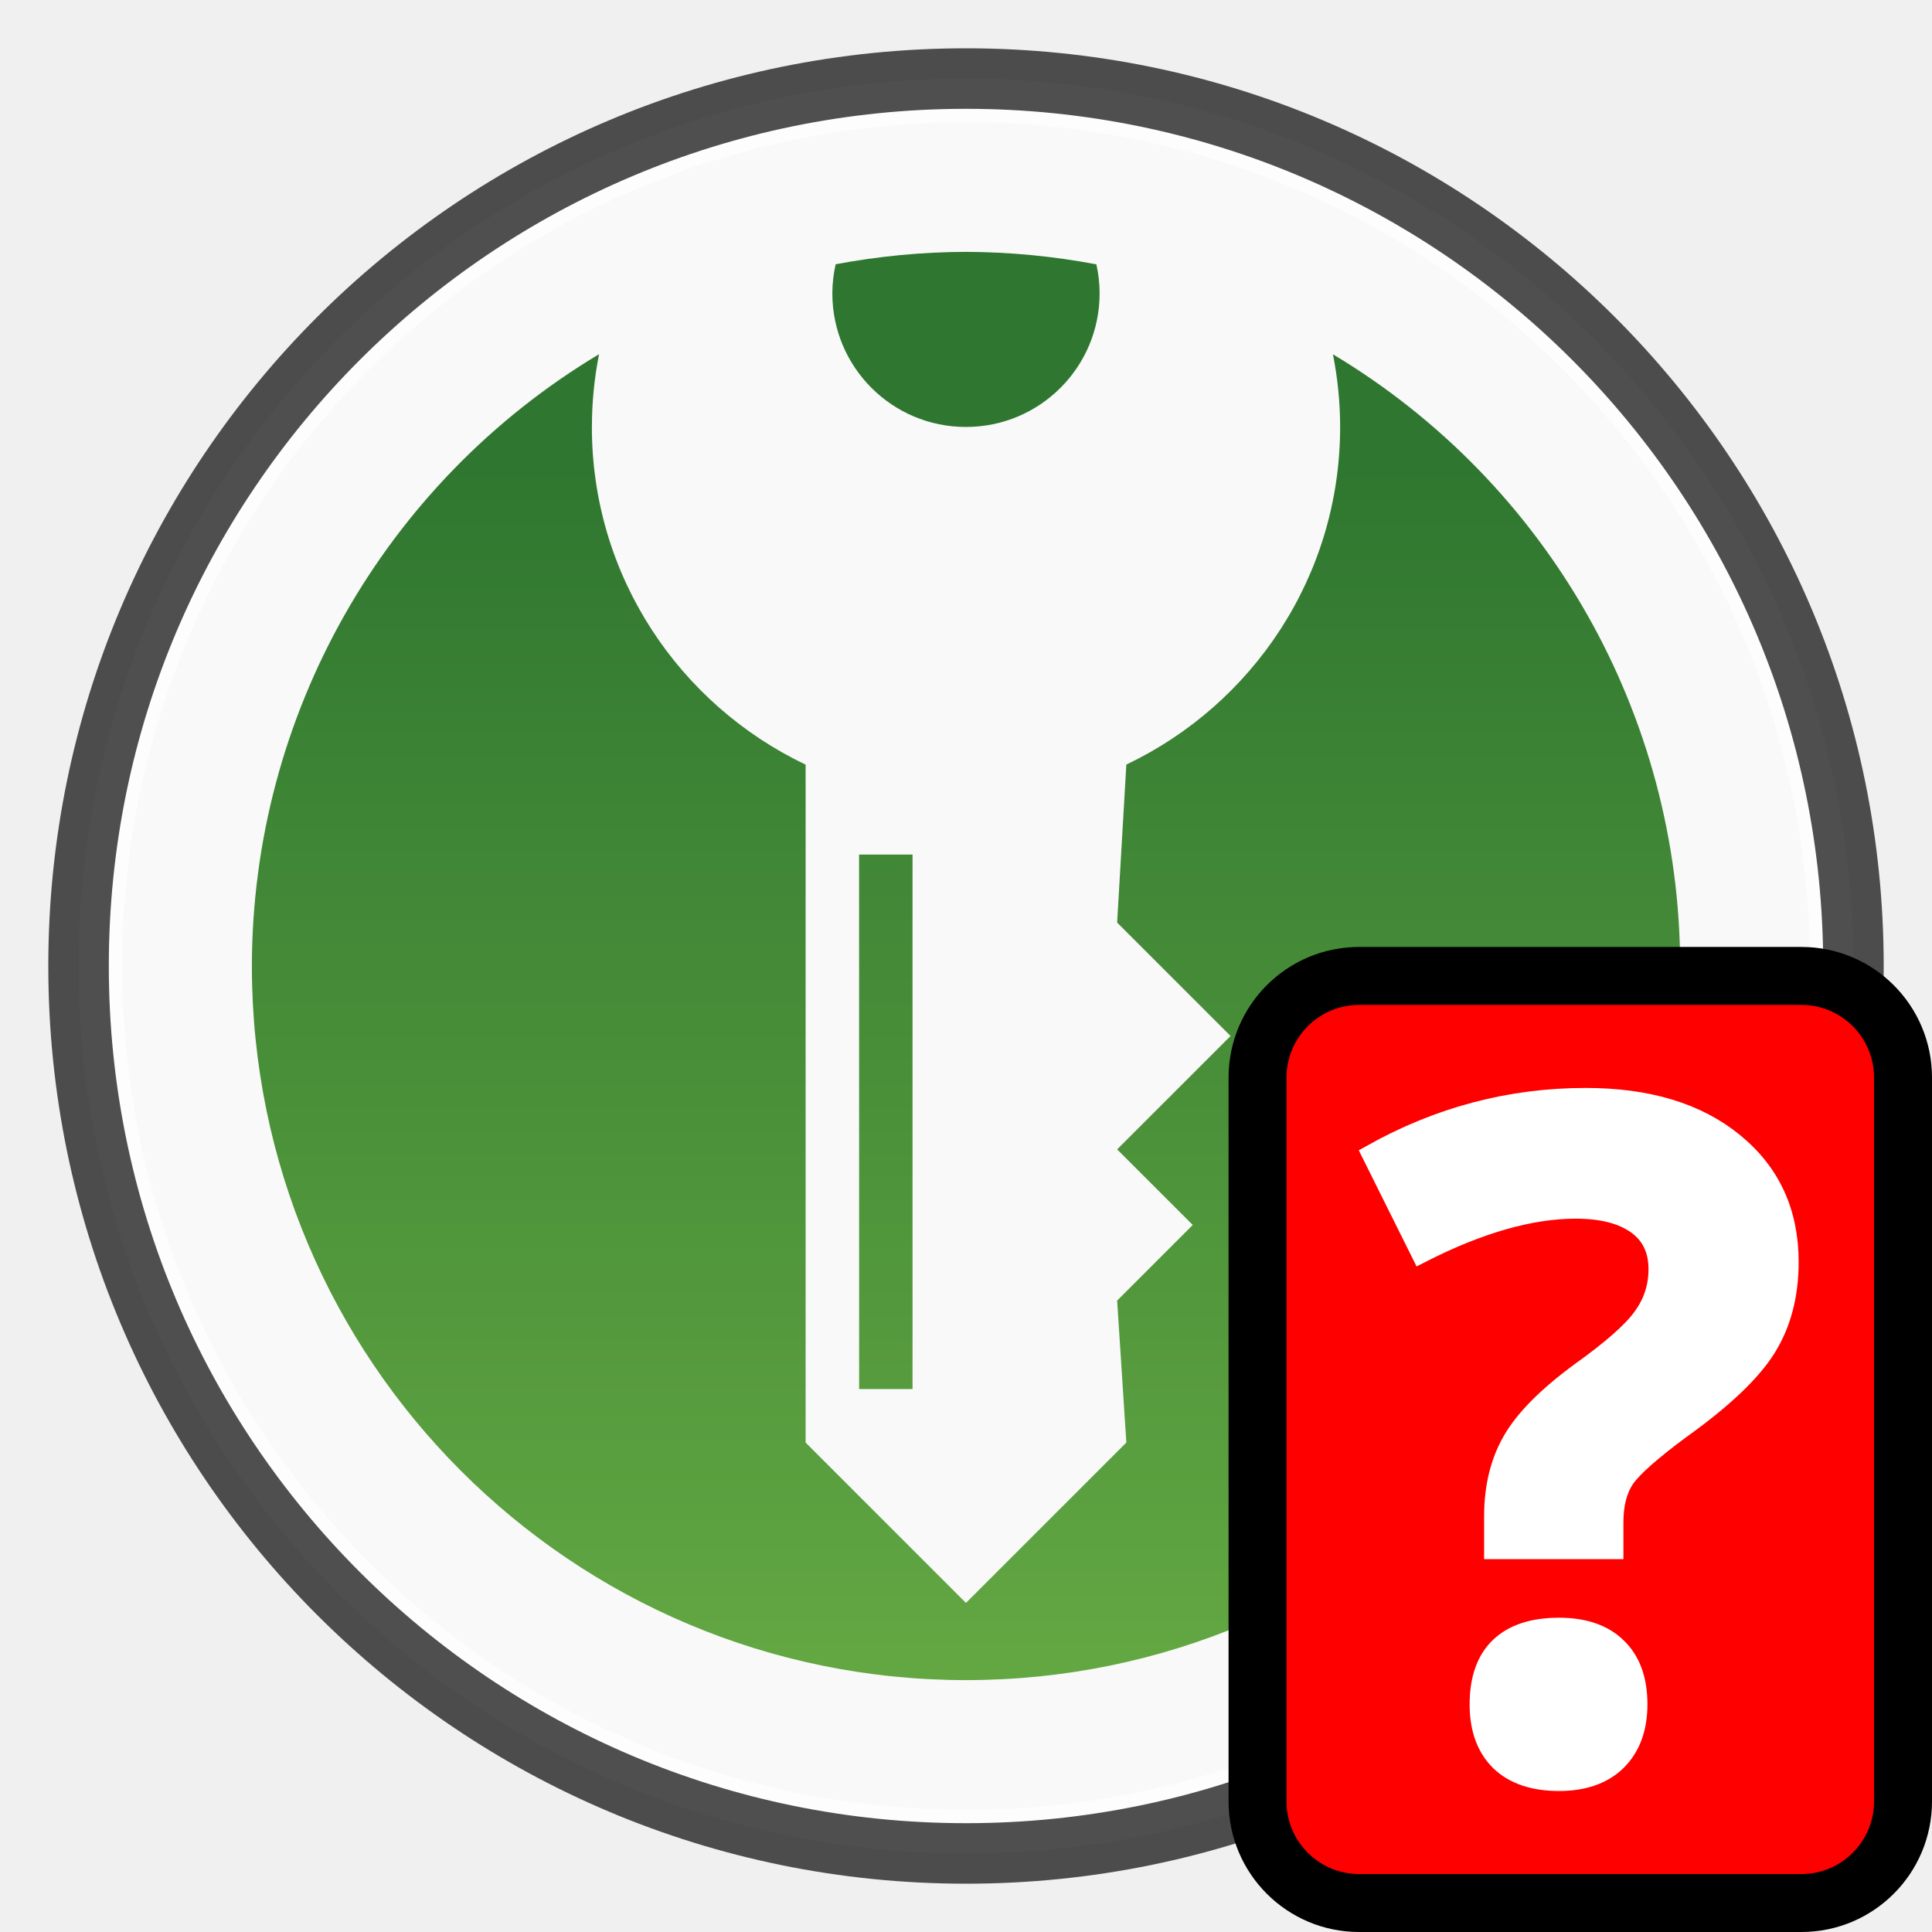
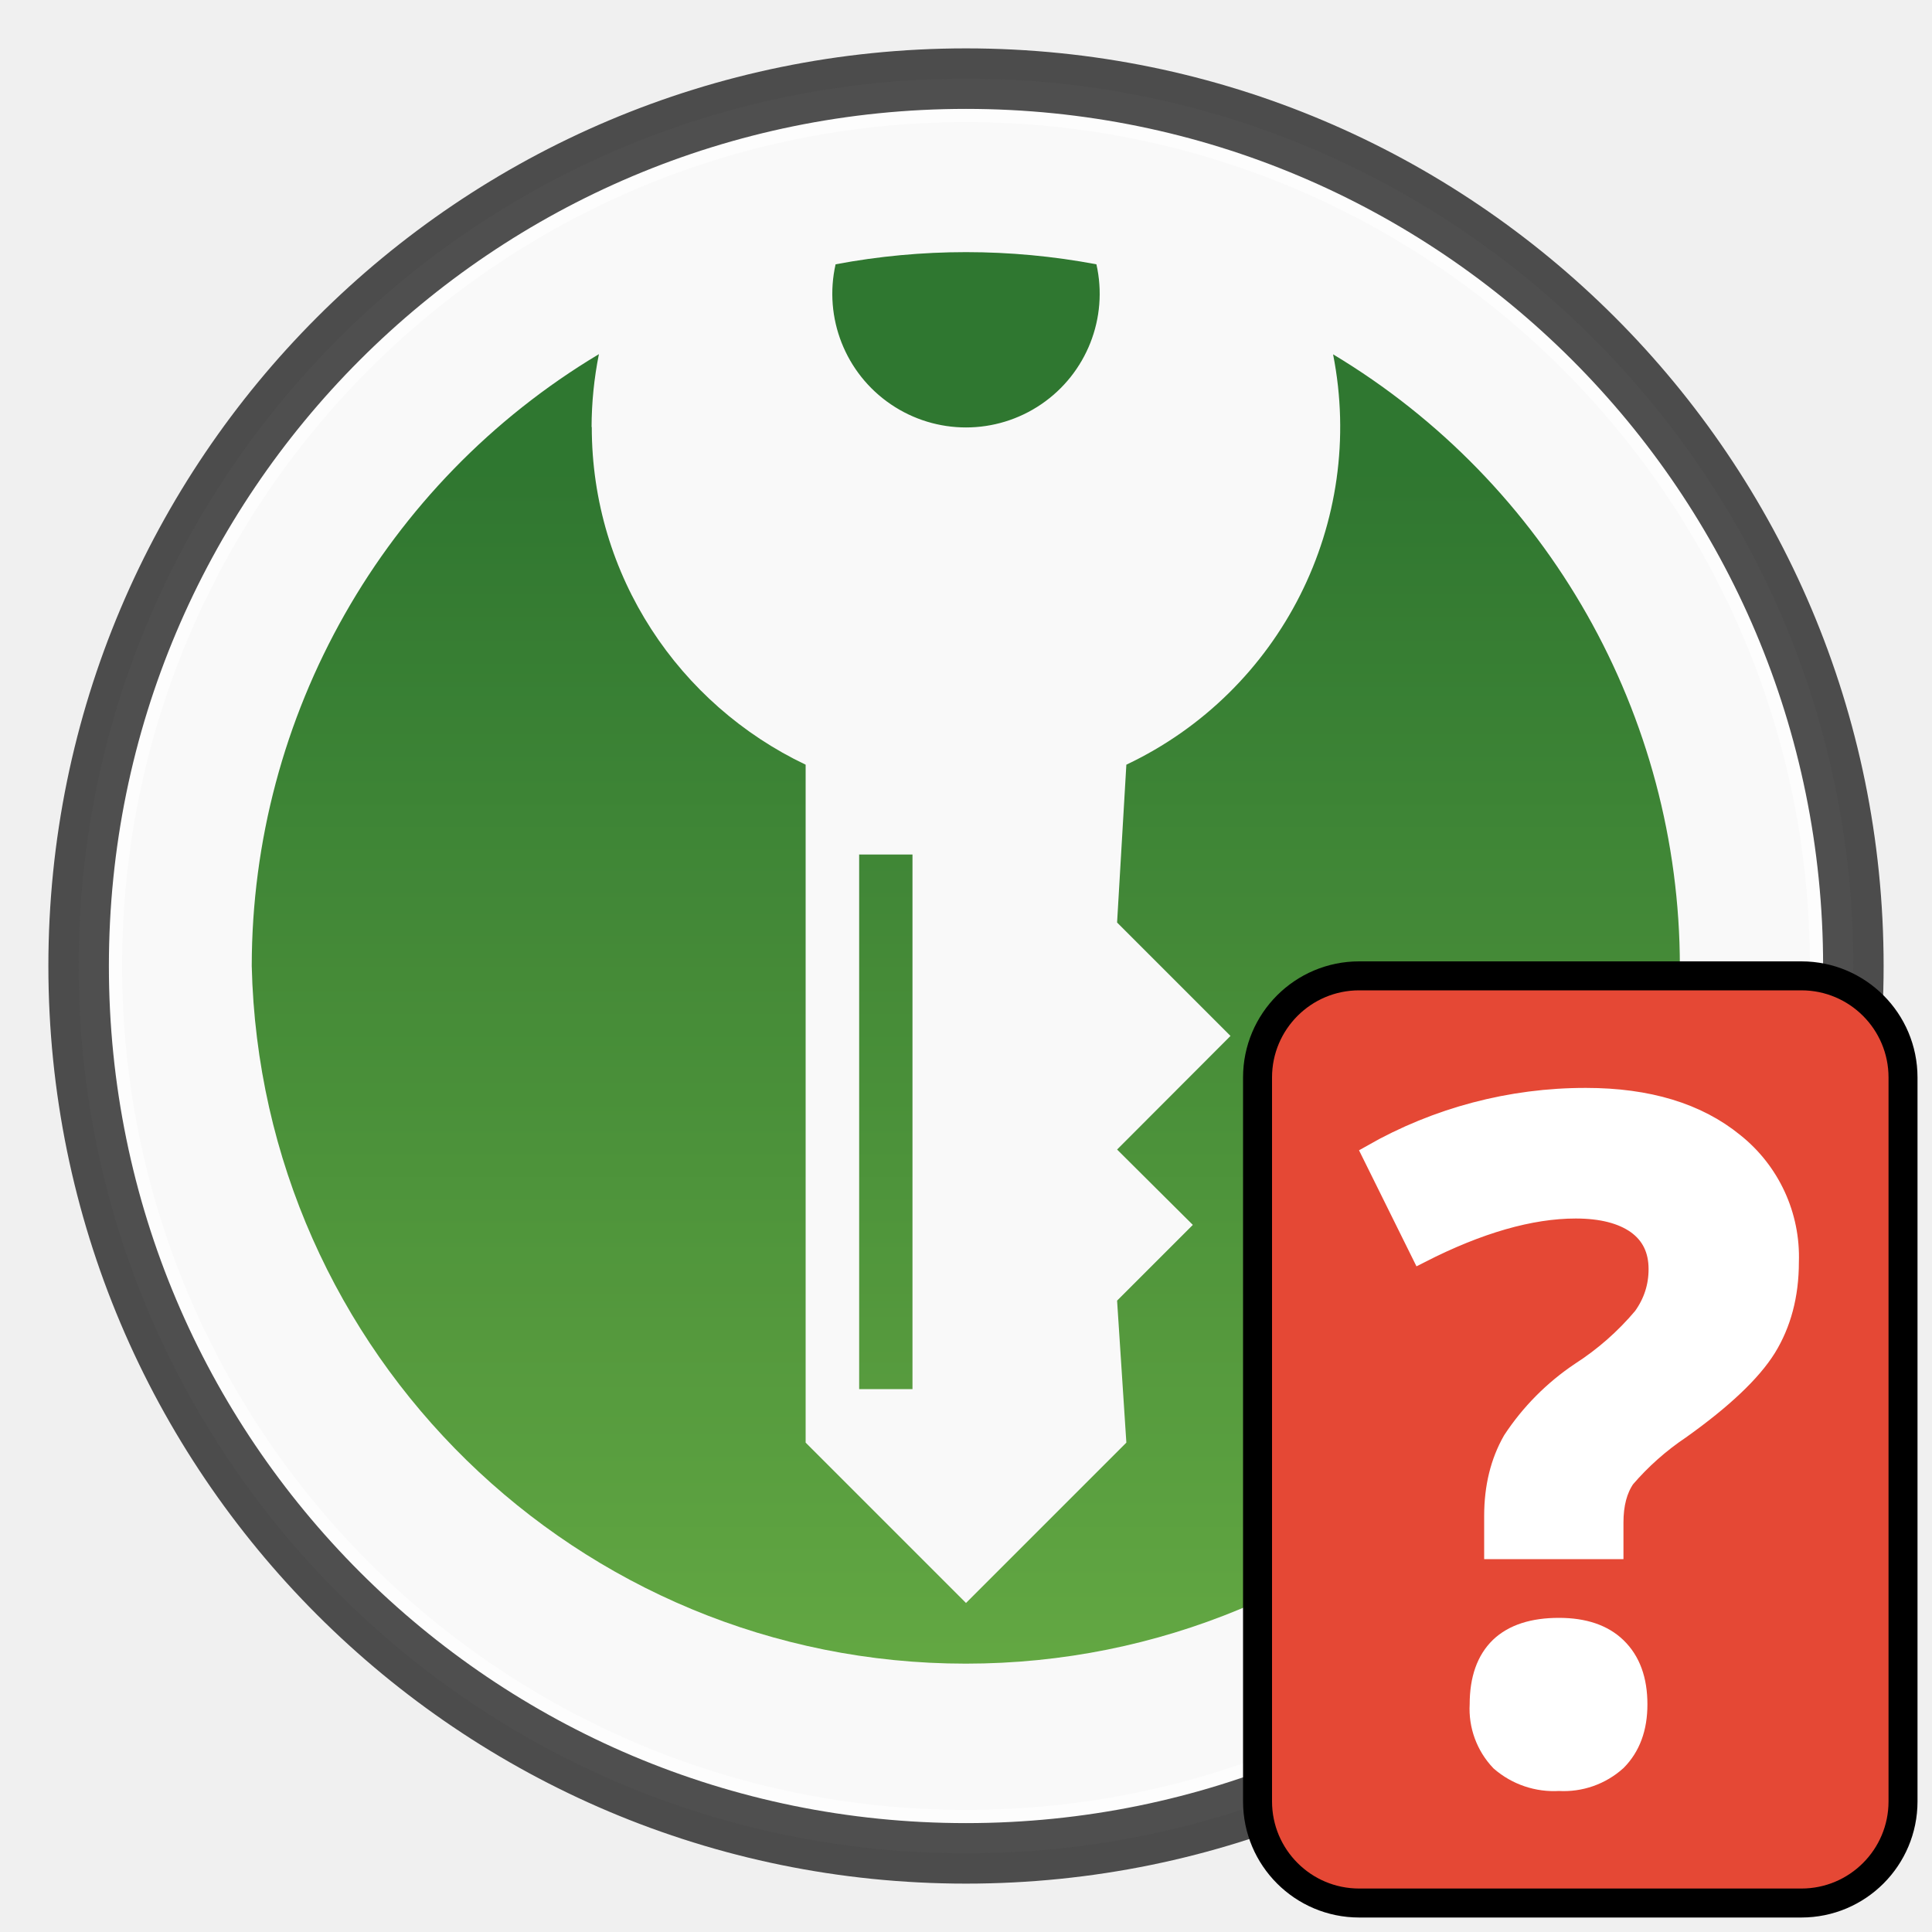
- <svg xmlns="http://www.w3.org/2000/svg" version="1.1" viewBox="0 0 100 100" xml:space="preserve">
-   <defs>
-     <linearGradient id="SVGID_2_-3" x1="73.8" x2="73.8" y1="1532.1" y2="1574" gradientTransform="translate(3.8,-1480.3)" gradientUnits="userSpaceOnUse">
-       <stop stop-color="#e59a2c" offset="0" />
-       <stop stop-color="#ac6f25" offset="1" />
+ <svg xmlns="http://www.w3.org/2000/svg" xmlns:xlink="http://www.w3.org/1999/xlink" xml:space="preserve" version="1.1" viewBox="0 0 100 100" id="svg2">
+   <defs id="defs23">
+     <linearGradient id="SVGID_2_-3" gradientUnits="userSpaceOnUse" x1="73.8" y1="1532.14" x2="73.8" y2="1574" gradientTransform="translate(3.8 -1480.3)">
+       <stop offset="0" style="stop-color:#eaa74b;stop-opacity:1" id="stop373" />
+       <stop offset="1" style="stop-color:#ac6f25;stop-opacity:1" id="stop375" />
    </linearGradient>
-     <linearGradient id="linearGradient5199" x1="53.239" x2="53.239" y1="12.753" y2="86.357" gradientTransform="translate(-50.413 11.364)" gradientUnits="userSpaceOnUse">
-       <stop stop-color="#226e23" offset="0" />
-       <stop stop-color="#63ab3a" offset="1" />
+     <linearGradient xlink:href="#linearGradient4316" id="linearGradient5199" x1="53.24" y1="12.75" x2="53.24" y2="86.36" gradientUnits="userSpaceOnUse" gradientTransform="translate(-50.41 11.36)" />
+     <linearGradient id="linearGradient4316">
+       <stop id="stop4318" offset="0" style="stop-color:#226e23;stop-opacity:1" />
+       <stop id="stop4320" offset="1" style="stop-color:#63ab3a;stop-opacity:1" />
    </linearGradient>
  </defs>
-   <linearGradient id="SVGID_1_" x1="50.269" x2="49.697" y1="-1470.9" y2="-1392.8" gradientTransform="matrix(1 0 0 -1 -50.207 -1373.2)" gradientUnits="userSpaceOnUse">
-     <stop stop-color="gray" offset="0" />
-     <stop stop-color="#4b4b4d" offset="1" />
+   <linearGradient id="SVGID_1_" gradientUnits="userSpaceOnUse" x1="50.27" y1="-1470.94" x2="49.7" y2="-1392.79" gradientTransform="matrix(1 0 0 -1 -50.2 -1373.16)">
+     <stop offset="0" style="stop-color:gray" id="stop4" />
+     <stop offset="1" style="stop-color:#4b4b4d" id="stop6" />
  </linearGradient>
-   <g display="none">
-     <g display="none" stroke="#0c0c0c" stroke-opacity=".85">
-       <circle cx="50" cy="50" r="45.9" clip-rule="evenodd" fill="none" stroke-linecap="round" stroke-linejoin="round" stroke-width="3.132" />
-       <path d="m56.7 13.7c0.1 0.5 0.2 1 0.2 1.5 0 3.8-3.1 6.9-6.9 6.9s-6.9-3.1-6.9-6.9c0-0.5 0.1-1 0.2-1.5 2.2-0.4 4.5-0.6 6.7-0.6 2.3-0.1 4.5 0.2 6.7 0.6zm-26.1 8.4c0 7.7 4.5 14.4 11.1 17.5v35.1l8.3 8.3 8.3-8.3-0.5-7.3 3.9-3.9-3.9-3.9 5.9-5.9-5.9-5.9 0.5-8.2c6.5-3.1 11.1-9.8 11.1-17.5 0-1.3-0.1-2.5-0.4-3.8 11.1 6.7 17.9 18.7 18 31.7 0 20.4-16.5 37-37 37-20.4 0-37-16.5-37-37 0-13 6.8-25 18-31.7-0.2 1.3-0.4 2.5-0.4 3.8zm13.9 22.1h2.8v27.7h-2.8z" display="inline" fill="#0c0c0c" fill-opacity=".85" />
-     </g>
-     <g display="inline" stroke="#0c0c0c" stroke-opacity=".4">
-       <circle cx="50" cy="50" r="45.9" clip-rule="evenodd" display="inline" fill="none" stroke-linecap="round" stroke-linejoin="round" stroke-width="3.132" />
-       <path d="m56.7 13.7c0.1 0.5 0.2 1 0.2 1.5 0 3.8-3.1 6.9-6.9 6.9s-6.9-3.1-6.9-6.9c0-0.5 0.1-1 0.2-1.5 2.2-0.4 4.5-0.6 6.7-0.6 2.3-0.1 4.5 0.2 6.7 0.6zm-26.1 8.4c0 7.7 4.5 14.4 11.1 17.5v35.1l8.3 8.3 8.3-8.3-0.5-7.3 3.9-3.9-3.9-3.9 5.9-5.9-5.9-5.9 0.5-8.2c6.5-3.1 11.1-9.8 11.1-17.5 0-1.3-0.1-2.5-0.4-3.8 11.1 6.7 17.9 18.7 18 31.7 0 20.4-16.5 37-37 37-20.4 0-37-16.5-37-37 0-13 6.8-25 18-31.7-0.2 1.3-0.4 2.5-0.4 3.8zm13.9 22.1h2.8v27.7h-2.8z" fill="#0c0c0c" fill-opacity=".4" />
-     </g>
-     <g display="inline" stroke="#f9f9fa" stroke-opacity=".85">
-       <circle cx="50" cy="50" r="45.9" clip-rule="evenodd" display="inline" fill="none" stroke-linecap="round" stroke-linejoin="round" stroke-width="3.132" />
-       <path d="m56.7 13.7c0.1 0.5 0.2 1 0.2 1.5 0 3.8-3.1 6.9-6.9 6.9s-6.9-3.1-6.9-6.9c0-0.5 0.1-1 0.2-1.5 2.2-0.4 4.5-0.6 6.7-0.6 2.3-0.1 4.5 0.2 6.7 0.6zm-26.1 8.4c0 7.7 4.5 14.4 11.1 17.5v35.1l8.3 8.3 8.3-8.3-0.5-7.3 3.9-3.9-3.9-3.9 5.9-5.9-5.9-5.9 0.5-8.2c6.5-3.1 11.1-9.8 11.1-17.5 0-1.3-0.1-2.5-0.4-3.8 11.1 6.7 17.9 18.7 18 31.7 0 20.4-16.5 37-37 37-20.4 0-37-16.5-37-37 0-13 6.8-25 18-31.7-0.2 1.3-0.4 2.5-0.4 3.8zm13.9 22.1h2.8v27.7h-2.8z" display="inline" fill="#f9f9fa" fill-opacity=".85" />
-     </g>
-     <g display="none" stroke="#f9f9fa" stroke-opacity=".4">
-       <circle cx="50" cy="50" r="45.9" clip-rule="evenodd" fill="none" stroke-linecap="round" stroke-linejoin="round" stroke-width="3.132" />
-       <path d="m56.7 13.7c0.1 0.5 0.2 1 0.2 1.5 0 3.8-3.1 6.9-6.9 6.9s-6.9-3.1-6.9-6.9c0-0.5 0.1-1 0.2-1.5 2.2-0.4 4.5-0.6 6.7-0.6 2.3-0.1 4.5 0.2 6.7 0.6zm-26.1 8.4c0 7.7 4.5 14.4 11.1 17.5v35.1l8.3 8.3 8.3-8.3-0.5-7.3 3.9-3.9-3.9-3.9 5.9-5.9-5.9-5.9 0.5-8.2c6.5-3.1 11.1-9.8 11.1-17.5 0-1.3-0.1-2.5-0.4-3.8 11.1 6.7 17.9 18.7 18 31.7 0 20.4-16.5 37-37 37-20.4 0-37-16.5-37-37 0-13 6.8-25 18-31.7-0.2 1.3-0.4 2.5-0.4 3.8zm13.9 22.1h2.8v27.7h-2.8z" display="inline" fill="#f9f9fa" fill-opacity=".4" />
+   <linearGradient id="SVGID_2_" gradientUnits="userSpaceOnUse" x1="73.8" y1="1532.14" x2="73.8" y2="1574" gradientTransform="translate(-2.73 -1488.34)">
+     <stop offset="0" style="stop-color:#d69029" id="stop11" />
+     <stop offset="1" style="stop-color:#af7125" id="stop13" />
+   </linearGradient>
+   <g id="layer7" style="display:inline">
+     <g id="layer27" style="display:inline">
+       <circle r="45.93" style="display:inline;opacity:.871;fill:#fff;fill-opacity:1;fill-rule:evenodd;stroke:#000;stroke-width:3.132;stroke-linecap:round;stroke-linejoin:round;stroke-miterlimit:4;stroke-dasharray:none;stroke-opacity:.784" id="circle3997" cx="50" cy="50" />
+       <circle style="display:inline;fill:none;fill-opacity:1;fill-rule:evenodd;stroke:none;stroke-width:1.5;stroke-linecap:round;stroke-linejoin:round;stroke-miterlimit:4;stroke-dasharray:none;stroke-opacity:1" id="circle3999" cx="50" cy="50" r="42.32" />
+       <path style="display:inline;fill:#f9f9f9;fill-opacity:1;fill-rule:evenodd;stroke:none;stroke-width:2.5;stroke-linecap:round;stroke-linejoin:round;stroke-miterlimit:4;stroke-dasharray:none;stroke-opacity:1" d="M50 6.32a43.68 43.68 0 1 0 0 87.36 43.68 43.68 0 0 0 0-87.36Zm0 6.72c2.26 0 4.52.22 6.75.64a6.92 6.92 0 1 1-13.5 0c2.23-.42 4.49-.64 6.75-.64zm-19 5.3a19.36 19.36 0 0 0 10.7 21.24v35.09l8.3 8.3 8.3-8.3-.48-7.35 3.92-3.92-3.92-3.9 5.87-5.88-5.87-5.87.48-8.17A19.35 19.35 0 0 0 69 18.34 36.97 36.97 0 0 1 86.95 50a36.97 36.97 0 0 1-73.92 0c.01-12.98 6.83-25 17.97-31.67Zm13.46 25.9h2.77V71.9h-2.76V44.23z" id="path4001" />
+       <path style="display:inline;opacity:.94;fill:url(#linearGradient5199);fill-opacity:1;fill-rule:nonzero;stroke:none;stroke-width:.8;stroke-linecap:round;stroke-linejoin:round;stroke-miterlimit:4;stroke-dasharray:none;stroke-opacity:1" d="M56.75 13.68a6.92 6.92 0 1 1-13.5 0 36.48 36.48 0 0 1 13.5 0zM30.63 22.1c0 7.72 4.53 14.37 11.07 17.48v35.09l8.3 8.3 8.3-8.3-.48-7.35 3.92-3.92-3.92-3.9 5.87-5.88-5.87-5.87.48-8.17A19.35 19.35 0 0 0 69 18.34 36.97 36.97 0 0 1 86.95 50a36.97 36.97 0 0 1-73.92 0c.01-12.98 6.83-25 17.97-31.67a19.4 19.4 0 0 0-.38 3.77zm13.83 22.13h2.77V71.9h-2.76V44.24z" id="path4003" />
+       <rect style="display:inline;fill:#e54835;fill-opacity:1;stroke:#000;stroke-width:1.5;stroke-linecap:round;stroke-linejoin:round;stroke-dasharray:none;stroke-opacity:1" id="rect1498" width="33.41" height="47.99" x="62.11" y="49.7" ry="5.26" transform="translate(2.98 .81)" />
+       <path d="M77.32 80.2v-1.73c0-1.5.32-2.8.96-3.92a12.6 12.6 0 0 1 3.51-3.54 14.42 14.42 0 0 0 3.24-2.85c.53-.74.8-1.56.8-2.47 0-1.01-.38-1.78-1.13-2.32-.75-.53-1.8-.8-3.14-.8-2.34 0-5.02.77-8.02 2.3L71 59.74a22.33 22.33 0 0 1 11.09-2.93c3.21 0 5.77.78 7.66 2.32a7.56 7.56 0 0 1 2.86 6.19c0 1.72-.4 3.2-1.17 4.45-.78 1.25-2.27 2.66-4.46 4.22a14.14 14.14 0 0 0-2.85 2.53c-.4.58-.6 1.34-.6 2.28v1.4zm-.75 8.02c0-1.31.35-2.3 1.05-2.98.7-.67 1.73-1 3.07-1 1.3 0 2.3.34 3 1.02.72.7 1.08 1.68 1.08 2.96 0 1.23-.36 2.2-1.08 2.93a4.1 4.1 0 0 1-3 1.05 4.23 4.23 0 0 1-3.04-1.03 3.94 3.94 0 0 1-1.08-2.95z" id="path14459" style="font-weight:700;font-size:48px;font-family:'Open Sans';-inkscape-font-specification:'Open Sans, Bold';display:inline;fill:#fff;stroke:#fff;stroke-linecap:round;stroke-opacity:1" />
    </g>
  </g>
-   <g>
-     <g>
-       <circle cx="50" cy="50" r="45.934" fill="#fff" fill-rule="evenodd" opacity=".871" stroke="#000" stroke-linecap="round" stroke-linejoin="round" stroke-opacity=".784" stroke-width="3.132" />
-       <circle cx="50" cy="50" r="42.321" fill="none" />
-       <path d="m50 6.324c-24.121 3.9e-4 -43.675 19.554-43.676 43.676 3.8e-4 24.121 19.554 43.675 43.676 43.676 24.121-4e-4 43.675-19.554 43.676-43.676-4e-4 -24.121-19.554-43.675-43.676-43.676zm0 6.711c2.264 0.008 4.523 0.225 6.748 0.646 0.107 0.484 0.168 0.984 0.168 1.5 0 3.823-3.097 6.918-6.918 6.916-3.821 0.002-6.916-3.091-6.916-6.914 0-0.518 0.062-1.02 0.17-1.506 2.225-0.42 4.484-0.636 6.748-0.643zm-18.994 5.299c-0.24 1.219-0.371 2.474-0.371 3.764 0 7.72 4.528 14.368 11.064 17.48v35.09l8.299 8.299 8.301-8.301-0.477-7.35 3.914-3.912-3.914-3.912 5.871-5.867-5.871-5.871 0.477-8.178c6.538-3.111 11.066-9.759 11.066-17.478 0-1.287-0.133-2.541-0.373-3.758 11.132 6.668 17.954 18.684 17.973 31.66-5e-4 20.415-16.55 36.964-36.965 36.965-20.415-6e-4 -36.964-16.55-36.965-36.965 0.016-12.978 6.837-24.997 17.971-31.666zm13.459 25.898h2.768v27.666h-2.766l-2e-3 -27.664v-2e-3z" fill="#f9f9f9" fill-rule="evenodd" />
-       <path d="m56.748 13.682c0.107 0.484 0.168 0.985 0.168 1.501 0 3.823-3.097 6.918-6.918 6.916-3.821 0.002-6.916-3.091-6.916-6.914 0-0.518 0.063-1.021 0.171-1.507 2.225-0.42 4.484-0.635 6.748-0.642 2.264 0.008 4.523 0.225 6.747 0.646zm-26.113 8.416c0 7.72 4.528 14.367 11.064 17.479v35.091l8.299 8.299 8.301-8.301-0.476-7.349 3.913-3.913-3.913-3.913 5.87-5.868-5.87-5.87 0.476-8.179c6.538-3.111 11.066-9.758 11.066-17.477 0-1.287-0.133-2.542-0.372-3.759 11.132 6.668 17.954 18.684 17.972 31.661-6e-4 20.415-16.55 36.964-36.964 36.964-20.415-6e-4 -36.964-16.55-36.964-36.964 0.015-12.978 6.836-24.998 17.97-31.667-0.24 1.219-0.371 2.476-0.37 3.765zm13.83 22.135h2.768v27.666h-2.765l-2e-3 -27.664v-2e-3z" fill="url(#linearGradient5199)" opacity=".94" />
-     </g>
-     <g display="none">
-       <circle cx="50" cy="50" r="45.9" clip-rule="evenodd" fill="#fff" fill-rule="evenodd" stroke="#515151" stroke-linecap="round" stroke-linejoin="round" stroke-width="3.132" />
-       <path d="m56.7 13.7c0.1 0.5 0.2 1 0.2 1.5 0 3.8-3.1 6.9-6.9 6.9s-6.9-3.1-6.9-6.9c0-0.5 0.1-1 0.2-1.5 2.2-0.4 4.5-0.6 6.7-0.6 2.3-0.1 4.5 0.2 6.7 0.6zm-26.1 8.4c0 7.7 4.5 14.4 11.1 17.5v35.1l8.3 8.3 8.3-8.3-0.5-7.3 3.9-3.9-3.9-3.9 5.9-5.9-5.9-5.9 0.5-8.2c6.5-3.1 11.1-9.8 11.1-17.5 0-1.3-0.1-2.5-0.4-3.8 11.1 6.7 17.9 18.7 18 31.7 0 20.4-16.5 37-37 37-20.4 0-37-16.5-37-37 0-13 6.8-25 18-31.7-0.2 1.3-0.4 2.5-0.4 3.8zm13.9 22.1h2.8v27.7h-2.8z" display="inline" fill="url(#SVGID_1_)" />
-     </g>
-   </g>
-   <g display="none">
-     <path d="m27.526 52.29c-1.961-0.065-5.404-17.019-6.791-18.406-1.348-1.348-18.036-4.452-17.973-6.358 0.065-1.961 17.019-5.404 18.406-6.791 1.348-1.348 4.452-18.036 6.358-17.973 1.961 0.065 5.404 17.019 6.791 18.406 1.348 1.348 18.036 4.452 17.973 6.358-0.065 1.961-17.019 5.404-18.406 6.791-1.348 1.348-4.452 18.036-6.358 17.973z" fill="#0f0" stroke="#000" stroke-linecap="round" stroke-linejoin="round" stroke-width="5.523" style="paint-order:markers stroke fill" />
-     <path d="m63.4 98.5c-3.7 0-6.7-3-6.7-6.7v-20.5c0-3.3 2.5-6.1 5.7-6.6v-4.1c0-8.4 6.8-15.2 15.2-15.2s15.2 6.8 15.2 15.2v4.1c3.2 0.5 5.7 3.3 5.7 6.6v20.5c0 3.7-3 6.7-6.7 6.7zm20.1-33.8v-5c0-3.2-2.6-5.9-5.9-5.9s-5.8 2.6-5.8 5.9v5z" fill="url(#SVGID_2_-3)" stroke="#0e0e0e" stroke-width="3" />
-   </g>
-   <g stroke-linecap="round">
-     <rect transform="translate(2.9829 .81217)" x="62.107" y="49.702" width="33.41" height="47.986" ry="5.259" fill="#f00" stroke="#000" stroke-linejoin="round" stroke-width="3" />
-     <path d="m77.318 80.202v-1.734c0-1.5 0.32-2.805 0.961-3.914 0.641-1.109 1.812-2.289 3.516-3.539 1.641-1.172 2.719-2.125 3.234-2.859 0.531-0.734 0.797-1.555 0.797-2.461 0-1.016-0.375-1.789-1.125-2.32-0.75-0.531-1.797-0.797-3.141-0.797-2.344 0-5.016 0.766-8.016 2.297l-2.555-5.133c3.484-1.953 7.18-2.93 11.086-2.93 3.219 0 5.774 0.773 7.664 2.32 1.906 1.547 2.859 3.609 2.859 6.188 0 1.719-0.391 3.203-1.172 4.453-0.781 1.25-2.266 2.656-4.453 4.219-1.5 1.109-2.453 1.953-2.859 2.531-0.391 0.578-0.586 1.336-0.586 2.273v1.406zm-0.75 8.016c0-1.312 0.352-2.305 1.055-2.977 0.703-0.672 1.727-1.008 3.07-1.008 1.297 0 2.297 0.344 3 1.031 0.719 0.688 1.078 1.672 1.078 2.953 0 1.234-0.359 2.211-1.078 2.93-0.719 0.703-1.719 1.055-3 1.055-1.312 0-2.328-0.344-3.047-1.031-0.719-0.703-1.078-1.688-1.078-2.953z" fill="#fff" stroke="#fff" />
-   </g>
-   <g display="none">
-     <g>
-       <rect transform="matrix(1.1046 0 0 1.1046 -7.5383 -9.5324)" x="58.942" y="60.377" width="37.058" height="37.428" ry="4.102" display="inline" fill="#f00" stroke="#040404" stroke-linecap="round" stroke-linejoin="round" stroke-width="2.716" />
-       <path d="m67.652 67.432 20.762 20.794m0-20.794-20.762 20.794" display="inline" fill="none" stroke="#fff" stroke-linecap="round" stroke-width="6.07" />
-       <rect transform="translate(5.4993 4.4312)" x="62.782" y="46.083" width="30.219" height="47.986" ry="5.259" display="inline" fill="#f00" stroke="#000" stroke-width="3" />
-     </g>
-     <path d="m86.297 79.956h-5.719l-1.195-22.898h8.109zm-7.008 8.016c0-1.312 0.351-2.305 1.055-2.977 0.703-0.672 1.726-1.008 3.07-1.008 1.297 0 2.297 0.344 3 1.031 0.719 0.688 1.078 1.672 1.078 2.953 0 1.234-0.359 2.211-1.078 2.93-0.719 0.703-1.719 1.055-3 1.055-1.312 0-2.328-0.344-3.047-1.031-0.719-0.703-1.078-1.688-1.078-2.953z" display="inline" fill="#fff" stroke="#fff" />
-   </g>
</svg>
